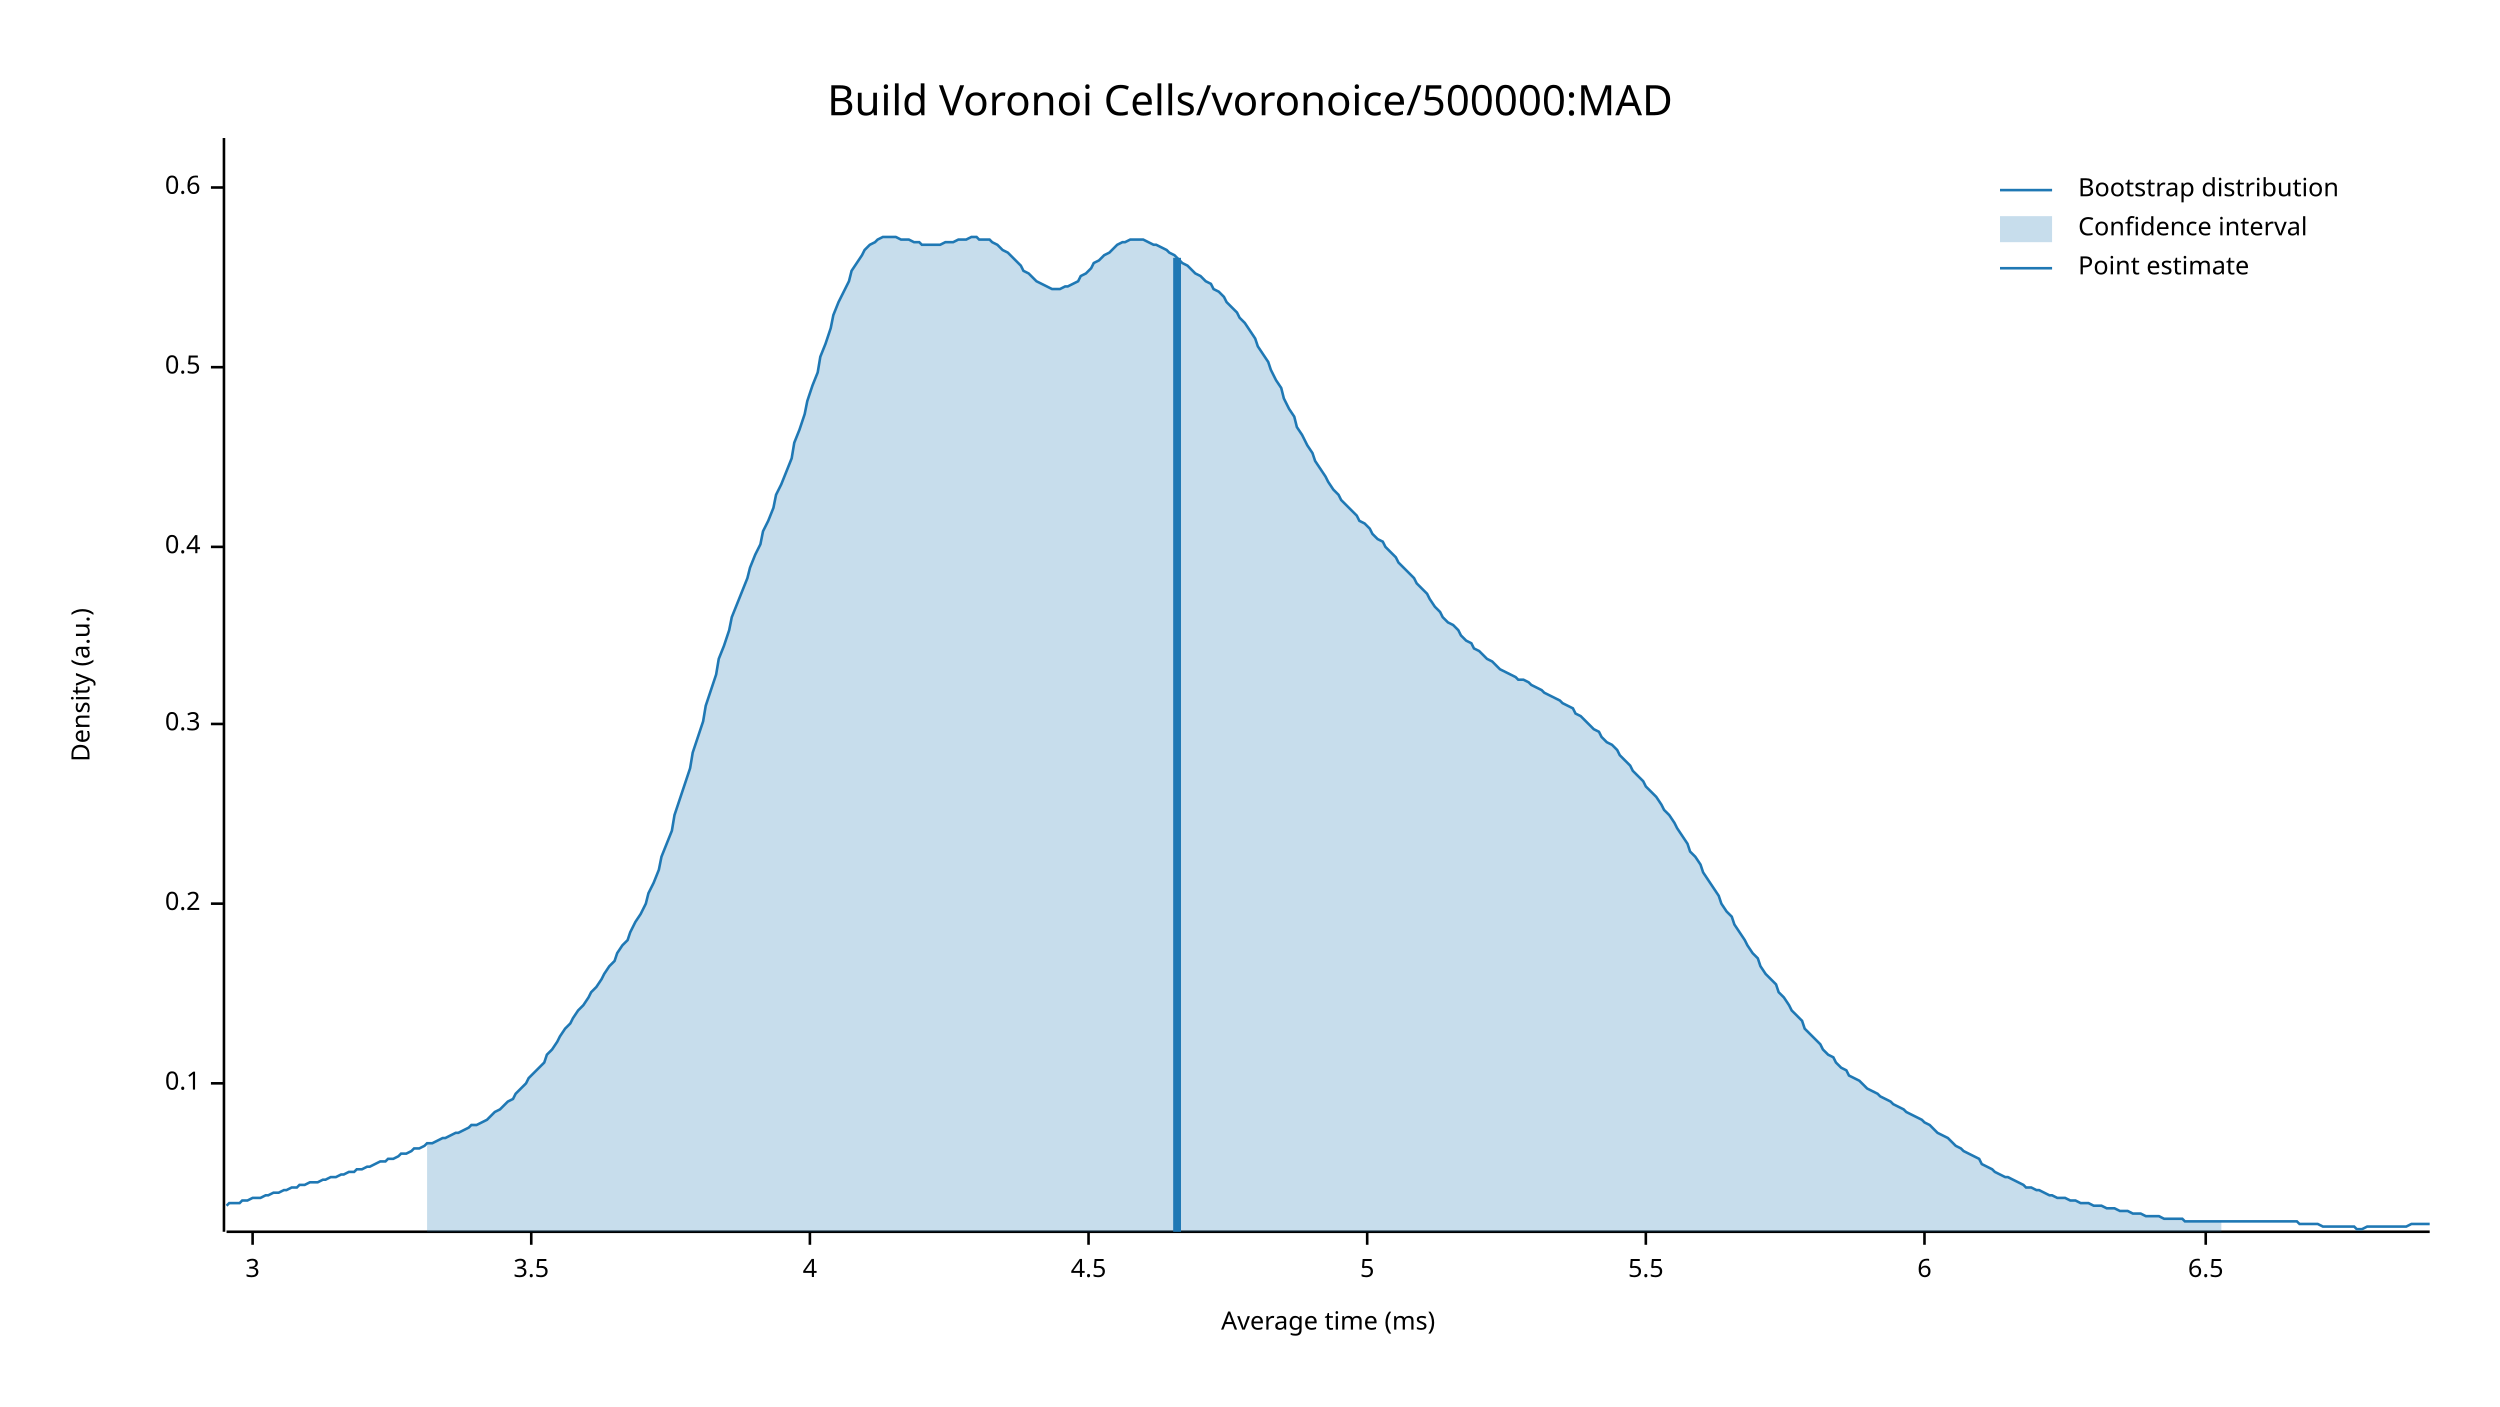
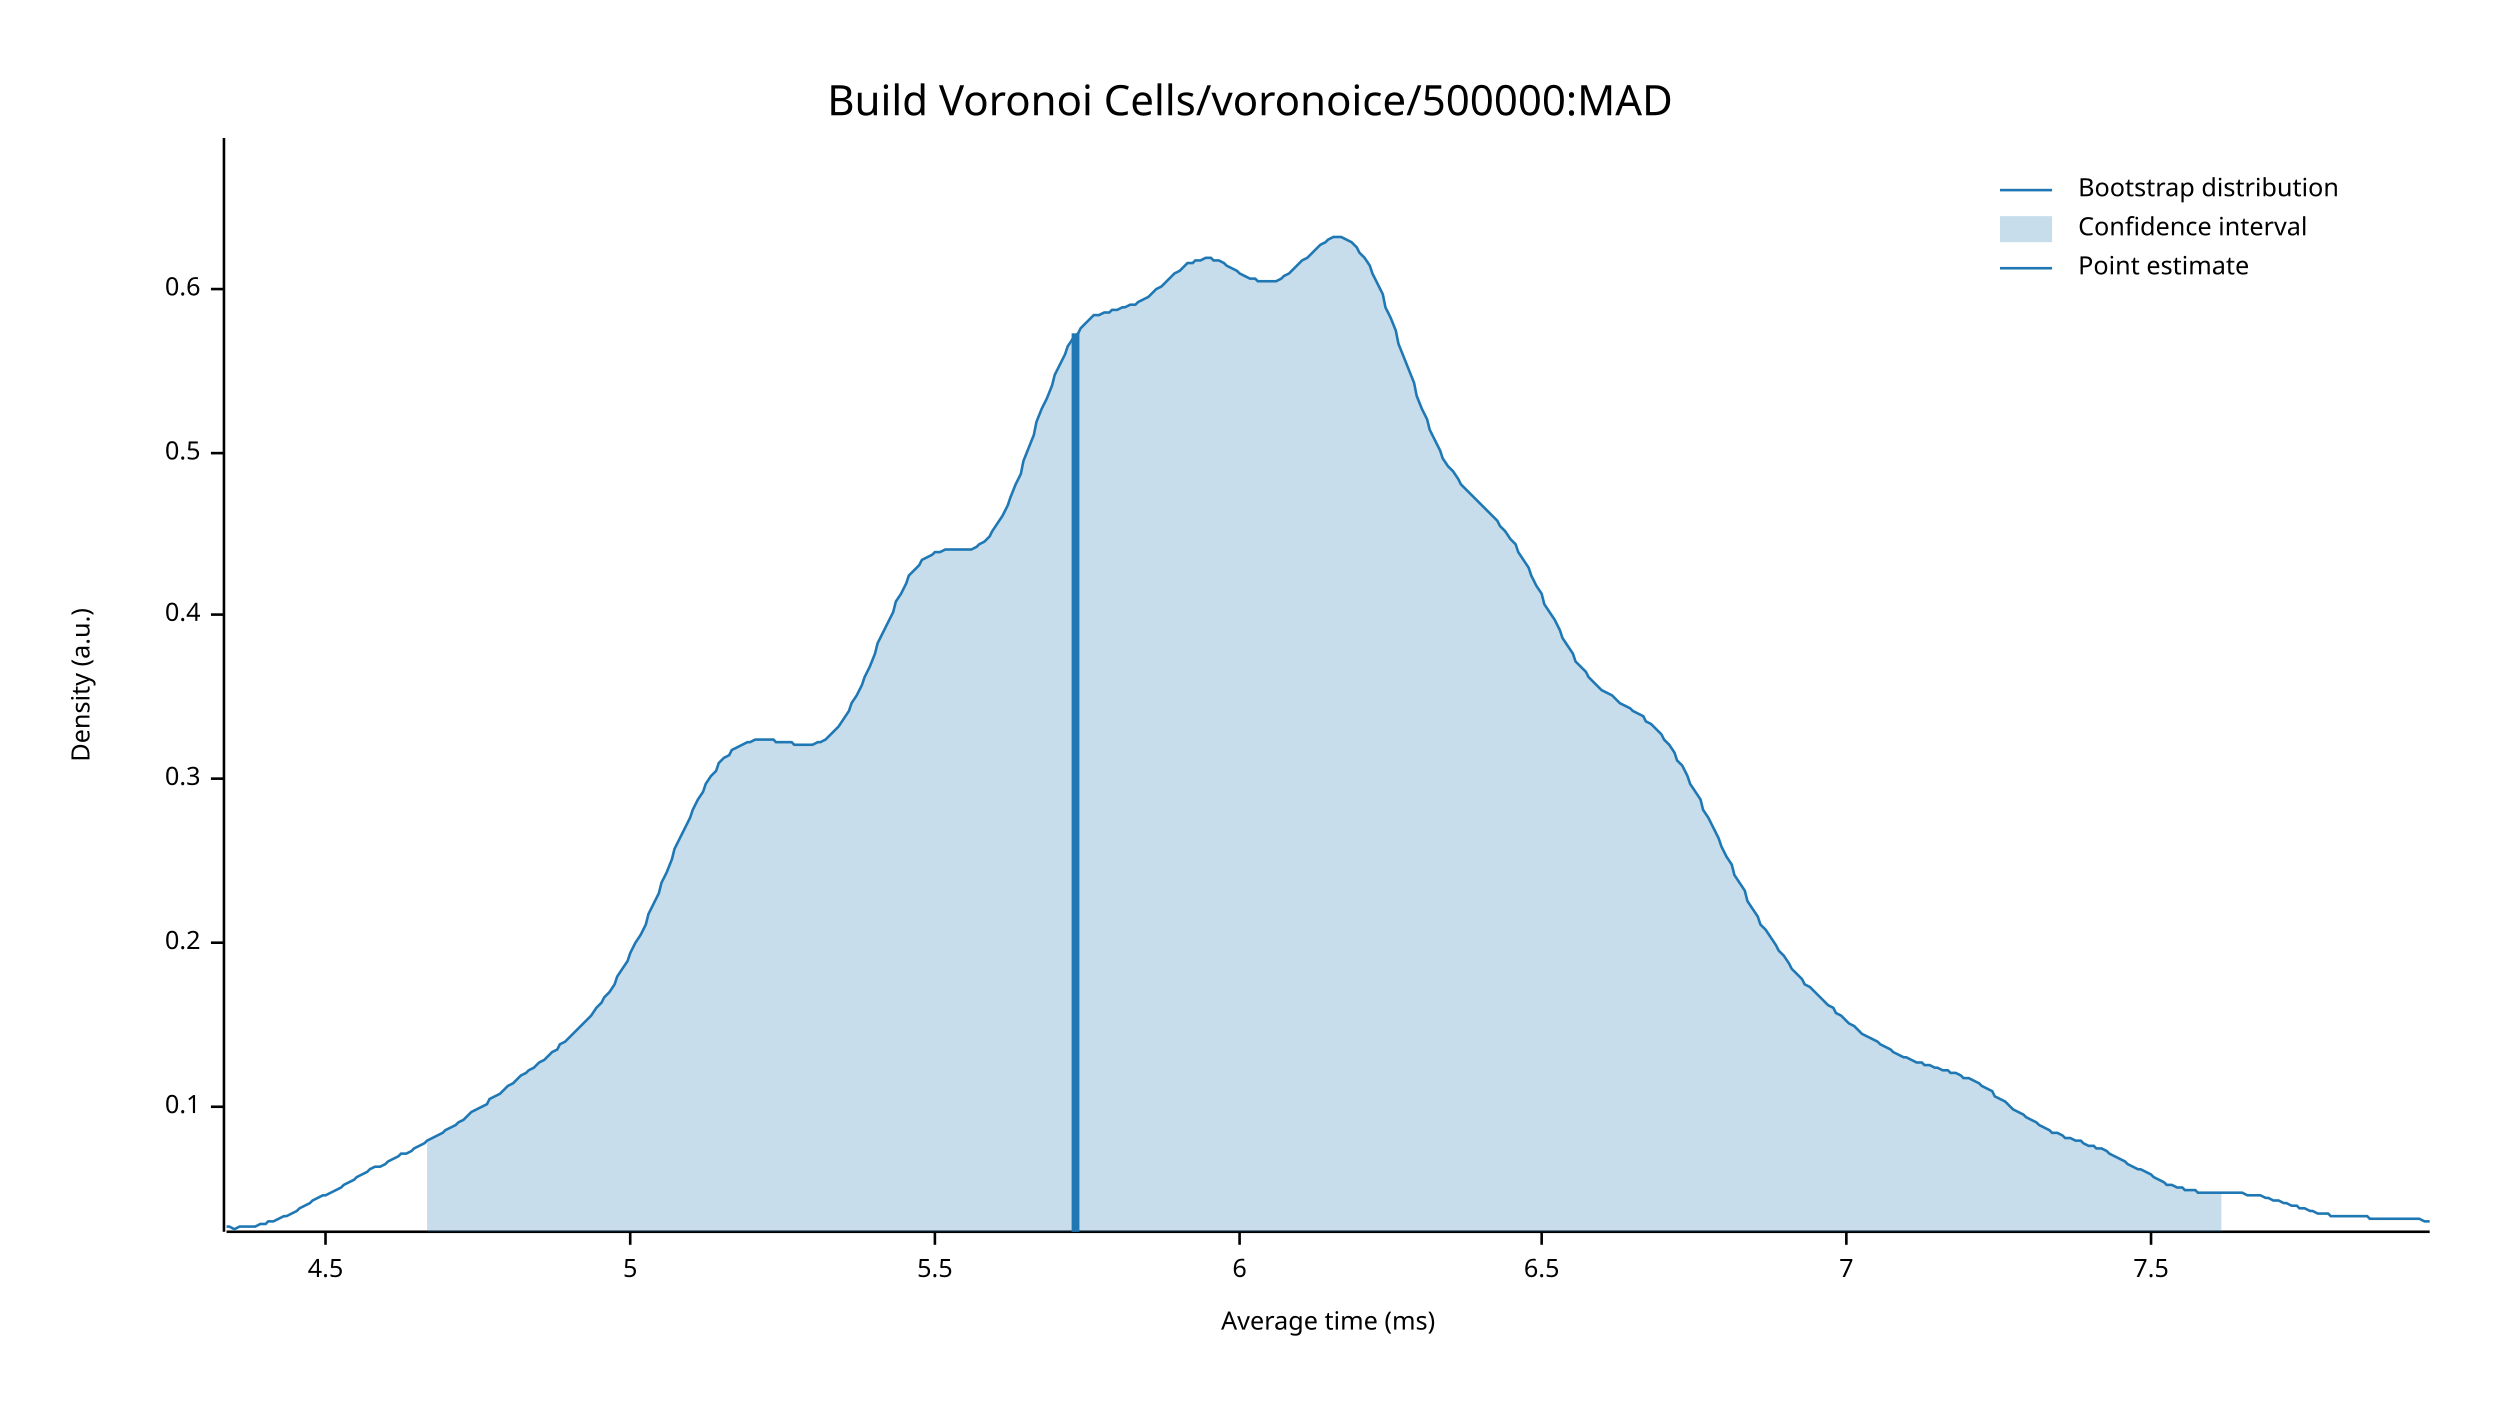
<svg xmlns="http://www.w3.org/2000/svg" width="960" height="540" viewBox="0 0 960 540">
  <text x="480" y="32" dy="0.76em" text-anchor="middle" font-family="sans-serif" font-size="16.129" opacity="1" fill="#000000">
Build Voronoi Cells/voronoice/500000:MAD
</text>
  <text x="27" y="263" dy="0.76em" text-anchor="middle" font-family="sans-serif" font-size="9.677" opacity="1" fill="#000000" transform="rotate(270, 27, 263)">
Density (a.u.)
</text>
  <text x="510" y="513" dy="-0.5ex" text-anchor="middle" font-family="sans-serif" font-size="9.677" opacity="1" fill="#000000">
Average time (ms)
</text>
  <polyline fill="none" opacity="1" stroke="#000000" stroke-width="1" points="86,53 86,473 " />
-   <text x="77" y="416" dy="0.5ex" text-anchor="end" font-family="sans-serif" font-size="9.677" opacity="1" fill="#000000">
+   <text x="77" y="425" dy="0.5ex" text-anchor="end" font-family="sans-serif" font-size="9.677" opacity="1" fill="#000000">
0.1
</text>
-   <polyline fill="none" opacity="1" stroke="#000000" stroke-width="1" points="81,416 86,416 " />
-   <text x="77" y="347" dy="0.5ex" text-anchor="end" font-family="sans-serif" font-size="9.677" opacity="1" fill="#000000">
+   <polyline fill="none" opacity="1" stroke="#000000" stroke-width="1" points="81,425 86,425 " />
+   <text x="77" y="362" dy="0.5ex" text-anchor="end" font-family="sans-serif" font-size="9.677" opacity="1" fill="#000000">
0.2
</text>
-   <polyline fill="none" opacity="1" stroke="#000000" stroke-width="1" points="81,347 86,347 " />
-   <text x="77" y="278" dy="0.5ex" text-anchor="end" font-family="sans-serif" font-size="9.677" opacity="1" fill="#000000">
+   <polyline fill="none" opacity="1" stroke="#000000" stroke-width="1" points="81,362 86,362 " />
+   <text x="77" y="299" dy="0.5ex" text-anchor="end" font-family="sans-serif" font-size="9.677" opacity="1" fill="#000000">
0.3
</text>
-   <polyline fill="none" opacity="1" stroke="#000000" stroke-width="1" points="81,278 86,278 " />
-   <text x="77" y="210" dy="0.5ex" text-anchor="end" font-family="sans-serif" font-size="9.677" opacity="1" fill="#000000">
+   <polyline fill="none" opacity="1" stroke="#000000" stroke-width="1" points="81,299 86,299 " />
+   <text x="77" y="236" dy="0.5ex" text-anchor="end" font-family="sans-serif" font-size="9.677" opacity="1" fill="#000000">
0.4
</text>
-   <polyline fill="none" opacity="1" stroke="#000000" stroke-width="1" points="81,210 86,210 " />
-   <text x="77" y="141" dy="0.5ex" text-anchor="end" font-family="sans-serif" font-size="9.677" opacity="1" fill="#000000">
+   <polyline fill="none" opacity="1" stroke="#000000" stroke-width="1" points="81,236 86,236 " />
+   <text x="77" y="174" dy="0.5ex" text-anchor="end" font-family="sans-serif" font-size="9.677" opacity="1" fill="#000000">
0.5
</text>
-   <polyline fill="none" opacity="1" stroke="#000000" stroke-width="1" points="81,141 86,141 " />
-   <text x="77" y="72" dy="0.5ex" text-anchor="end" font-family="sans-serif" font-size="9.677" opacity="1" fill="#000000">
+   <polyline fill="none" opacity="1" stroke="#000000" stroke-width="1" points="81,174 86,174 " />
+   <text x="77" y="111" dy="0.5ex" text-anchor="end" font-family="sans-serif" font-size="9.677" opacity="1" fill="#000000">
0.6
</text>
-   <polyline fill="none" opacity="1" stroke="#000000" stroke-width="1" points="81,72 86,72 " />
+   <polyline fill="none" opacity="1" stroke="#000000" stroke-width="1" points="81,111 86,111 " />
  <polyline fill="none" opacity="1" stroke="#000000" stroke-width="1" points="87,473 933,473 " />
-   <text x="97" y="483" dy="0.76em" text-anchor="middle" font-family="sans-serif" font-size="9.677" opacity="1" fill="#000000">
- 3
- </text>
-   <polyline fill="none" opacity="1" stroke="#000000" stroke-width="1" points="97,473 97,478 " />
-   <text x="204" y="483" dy="0.76em" text-anchor="middle" font-family="sans-serif" font-size="9.677" opacity="1" fill="#000000">
- 3.5
- </text>
-   <polyline fill="none" opacity="1" stroke="#000000" stroke-width="1" points="204,473 204,478 " />
-   <text x="311" y="483" dy="0.76em" text-anchor="middle" font-family="sans-serif" font-size="9.677" opacity="1" fill="#000000">
- 4
- </text>
-   <polyline fill="none" opacity="1" stroke="#000000" stroke-width="1" points="311,473 311,478 " />
-   <text x="418" y="483" dy="0.76em" text-anchor="middle" font-family="sans-serif" font-size="9.677" opacity="1" fill="#000000">
+   <text x="125" y="483" dy="0.76em" text-anchor="middle" font-family="sans-serif" font-size="9.677" opacity="1" fill="#000000">
4.5
</text>
-   <polyline fill="none" opacity="1" stroke="#000000" stroke-width="1" points="418,473 418,478 " />
-   <text x="525" y="483" dy="0.76em" text-anchor="middle" font-family="sans-serif" font-size="9.677" opacity="1" fill="#000000">
+   <polyline fill="none" opacity="1" stroke="#000000" stroke-width="1" points="125,473 125,478 " />
+   <text x="242" y="483" dy="0.76em" text-anchor="middle" font-family="sans-serif" font-size="9.677" opacity="1" fill="#000000">
5
</text>
-   <polyline fill="none" opacity="1" stroke="#000000" stroke-width="1" points="525,473 525,478 " />
-   <text x="632" y="483" dy="0.76em" text-anchor="middle" font-family="sans-serif" font-size="9.677" opacity="1" fill="#000000">
+   <polyline fill="none" opacity="1" stroke="#000000" stroke-width="1" points="242,473 242,478 " />
+   <text x="359" y="483" dy="0.76em" text-anchor="middle" font-family="sans-serif" font-size="9.677" opacity="1" fill="#000000">
5.5
</text>
-   <polyline fill="none" opacity="1" stroke="#000000" stroke-width="1" points="632,473 632,478 " />
-   <text x="739" y="483" dy="0.76em" text-anchor="middle" font-family="sans-serif" font-size="9.677" opacity="1" fill="#000000">
+   <polyline fill="none" opacity="1" stroke="#000000" stroke-width="1" points="359,473 359,478 " />
+   <text x="476" y="483" dy="0.76em" text-anchor="middle" font-family="sans-serif" font-size="9.677" opacity="1" fill="#000000">
6
</text>
-   <polyline fill="none" opacity="1" stroke="#000000" stroke-width="1" points="739,473 739,478 " />
-   <text x="847" y="483" dy="0.76em" text-anchor="middle" font-family="sans-serif" font-size="9.677" opacity="1" fill="#000000">
+   <polyline fill="none" opacity="1" stroke="#000000" stroke-width="1" points="476,473 476,478 " />
+   <text x="592" y="483" dy="0.76em" text-anchor="middle" font-family="sans-serif" font-size="9.677" opacity="1" fill="#000000">
6.5
</text>
-   <polyline fill="none" opacity="1" stroke="#000000" stroke-width="1" points="847,473 847,478 " />
-   <polyline fill="none" opacity="1" stroke="#1F78B4" stroke-width="1" points="87,463 88,462 90,462 92,462 93,461 95,461 97,460 98,460 100,460 102,459 103,459 105,458 107,458 109,457 110,457 112,456 114,456 115,455 117,455 119,454 120,454 122,454 124,453 125,453 127,452 129,452 131,451 132,451 134,450 136,450 137,449 139,449 141,448 142,448 144,447 146,446 148,446 149,445 151,445 153,444 154,443 156,443 158,442 159,441 161,441 163,440 164,439 166,439 168,438 170,437 171,437 173,436 175,435 176,435 178,434 180,433 181,432 183,432 185,431 187,430 188,429 190,427 192,426 193,425 195,423 197,422 198,420 200,418 202,416 203,414 205,412 207,410 209,408 210,405 212,403 214,400 215,398 217,395 219,393 220,391 222,388 224,386 226,383 227,381 229,379 231,376 232,374 234,371 236,369 237,366 239,363 241,361 242,358 244,354 246,351 248,347 249,343 251,339 253,334 254,329 256,324 258,319 259,313 261,307 263,301 265,295 266,289 268,283 270,277 271,271 273,265 275,259 276,253 278,248 280,242 281,237 283,232 285,227 287,222 288,218 290,213 292,209 293,204 295,200 297,195 298,190 300,186 302,181 304,176 305,170 307,165 309,159 310,154 312,148 314,143 315,137 317,132 319,126 320,121 322,116 324,112 326,108 327,104 329,101 331,98 332,96 334,94 336,93 337,92 339,91 341,91 343,91 344,91 346,92 348,92 349,92 351,93 353,93 354,94 356,94 358,94 359,94 361,94 363,93 365,93 366,93 368,92 370,92 371,92 373,91 375,91 376,92 378,92 380,92 381,93 383,94 385,96 387,97 388,98 390,100 392,102 393,104 395,105 397,107 398,108 400,109 402,110 404,111 405,111 407,111 409,110 410,110 412,109 414,108 415,106 417,105 419,103 420,101 422,100 424,98 426,97 427,96 429,94 431,93 432,93 434,92 436,92 437,92 439,92 441,93 443,94 444,94 446,95 448,96 449,97 451,98 453,100 454,101 456,102 458,104 459,105 461,106 463,108 465,109 466,111 468,112 470,114 471,116 473,118 475,120 476,122 478,124 480,127 482,130 483,133 485,136 487,139 488,142 490,146 492,149 493,153 495,157 497,160 498,164 500,167 502,171 504,174 505,177 507,180 509,183 510,185 512,188 514,190 515,192 517,194 519,196 521,198 522,200 524,201 526,203 527,205 529,207 531,208 532,210 534,212 536,214 537,216 539,218 541,220 543,222 544,224 546,226 548,228 549,230 551,233 553,235 554,237 556,239 558,240 560,242 561,244 563,246 565,247 566,249 568,250 570,252 571,253 573,254 575,256 576,257 578,258 580,259 582,260 583,261 585,261 587,262 588,263 590,264 592,265 593,266 595,267 597,268 599,269 600,270 602,271 604,272 605,274 607,275 609,277 610,278 612,280 614,281 615,283 617,285 619,286 621,288 622,290 624,292 626,294 627,296 629,298 631,300 632,302 634,304 636,306 638,309 639,311 641,313 643,316 644,318 646,321 648,324 649,327 651,329 653,332 654,335 656,338 658,341 660,344 661,347 663,350 665,352 666,355 668,358 670,361 671,363 673,366 675,368 676,371 678,374 680,376 682,378 683,381 685,383 687,386 688,388 690,390 692,392 693,395 695,397 697,399 699,401 700,403 702,405 704,406 705,408 707,410 709,411 710,413 712,414 714,415 715,416 717,418 719,419 721,420 722,421 724,422 726,423 727,424 729,425 731,426 732,427 734,428 736,429 738,430 739,431 741,432 743,434 744,435 746,436 748,437 749,438 751,440 753,441 754,442 756,443 758,444 760,445 761,447 763,448 765,449 766,450 768,451 770,452 771,452 773,453 775,454 777,455 778,456 780,456 782,457 783,457 785,458 787,459 788,459 790,460 792,460 793,460 795,461 797,461 799,462 800,462 802,462 804,463 805,463 807,463 809,464 810,464 812,464 814,465 816,465 817,465 819,466 821,466 822,466 824,467 826,467 827,467 829,467 831,468 832,468 834,468 836,468 838,468 839,469 841,469 843,469 844,469 846,469 848,469 849,469 851,469 853,469 855,469 856,469 858,469 860,469 861,469 863,469 865,469 866,469 868,469 870,469 871,469 873,469 875,469 877,469 878,469 880,469 882,469 883,470 885,470 887,470 888,470 890,470 892,471 894,471 895,471 897,471 899,471 900,471 902,471 904,471 905,472 907,472 909,471 910,471 912,471 914,471 916,471 917,471 919,471 921,471 922,471 924,471 926,470 927,470 929,470 931,470 933,470 " />
-   <polygon opacity="0.25" fill="#1F78B4" points="164,439 166,439 168,438 170,437 171,437 173,436 175,435 176,435 178,434 180,433 181,432 183,432 185,431 187,430 188,429 190,427 192,426 193,425 195,423 197,422 198,420 200,418 202,416 203,414 205,412 207,410 209,408 210,405 212,403 214,400 215,398 217,395 219,393 220,391 222,388 224,386 226,383 227,381 229,379 231,376 232,374 234,371 236,369 237,366 239,363 241,361 242,358 244,354 246,351 248,347 249,343 251,339 253,334 254,329 256,324 258,319 259,313 261,307 263,301 265,295 266,289 268,283 270,277 271,271 273,265 275,259 276,253 278,248 280,242 281,237 283,232 285,227 287,222 288,218 290,213 292,209 293,204 295,200 297,195 298,190 300,186 302,181 304,176 305,170 307,165 309,159 310,154 312,148 314,143 315,137 317,132 319,126 320,121 322,116 324,112 326,108 327,104 329,101 331,98 332,96 334,94 336,93 337,92 339,91 341,91 343,91 344,91 346,92 348,92 349,92 351,93 353,93 354,94 356,94 358,94 359,94 361,94 363,93 365,93 366,93 368,92 370,92 371,92 373,91 375,91 376,92 378,92 380,92 381,93 383,94 385,96 387,97 388,98 390,100 392,102 393,104 395,105 397,107 398,108 400,109 402,110 404,111 405,111 407,111 409,110 410,110 412,109 414,108 415,106 417,105 419,103 420,101 422,100 424,98 426,97 427,96 429,94 431,93 432,93 434,92 436,92 437,92 439,92 441,93 443,94 444,94 446,95 448,96 449,97 451,98 453,100 454,101 456,102 458,104 459,105 461,106 463,108 465,109 466,111 468,112 470,114 471,116 473,118 475,120 476,122 478,124 480,127 482,130 483,133 485,136 487,139 488,142 490,146 492,149 493,153 495,157 497,160 498,164 500,167 502,171 504,174 505,177 507,180 509,183 510,185 512,188 514,190 515,192 517,194 519,196 521,198 522,200 524,201 526,203 527,205 529,207 531,208 532,210 534,212 536,214 537,216 539,218 541,220 543,222 544,224 546,226 548,228 549,230 551,233 553,235 554,237 556,239 558,240 560,242 561,244 563,246 565,247 566,249 568,250 570,252 571,253 573,254 575,256 576,257 578,258 580,259 582,260 583,261 585,261 587,262 588,263 590,264 592,265 593,266 595,267 597,268 599,269 600,270 602,271 604,272 605,274 607,275 609,277 610,278 612,280 614,281 615,283 617,285 619,286 621,288 622,290 624,292 626,294 627,296 629,298 631,300 632,302 634,304 636,306 638,309 639,311 641,313 643,316 644,318 646,321 648,324 649,327 651,329 653,332 654,335 656,338 658,341 660,344 661,347 663,350 665,352 666,355 668,358 670,361 671,363 673,366 675,368 676,371 678,374 680,376 682,378 683,381 685,383 687,386 688,388 690,390 692,392 693,395 695,397 697,399 699,401 700,403 702,405 704,406 705,408 707,410 709,411 710,413 712,414 714,415 715,416 717,418 719,419 721,420 722,421 724,422 726,423 727,424 729,425 731,426 732,427 734,428 736,429 738,430 739,431 741,432 743,434 744,435 746,436 748,437 749,438 751,440 753,441 754,442 756,443 758,444 760,445 761,447 763,448 765,449 766,450 768,451 770,452 771,452 773,453 775,454 777,455 778,456 780,456 782,457 783,457 785,458 787,459 788,459 790,460 792,460 793,460 795,461 797,461 799,462 800,462 802,462 804,463 805,463 807,463 809,464 810,464 812,464 814,465 816,465 817,465 819,466 821,466 822,466 824,467 826,467 827,467 829,467 831,468 832,468 834,468 836,468 838,468 839,469 841,469 843,469 844,469 846,469 848,469 849,469 851,469 853,469 853,473 164,473 " />
-   <polyline fill="none" opacity="1" stroke="#1F78B4" stroke-width="3" points="452,473 452,99 " />
+   <polyline fill="none" opacity="1" stroke="#000000" stroke-width="1" points="592,473 592,478 " />
+   <text x="709" y="483" dy="0.76em" text-anchor="middle" font-family="sans-serif" font-size="9.677" opacity="1" fill="#000000">
+ 7
+ </text>
+   <polyline fill="none" opacity="1" stroke="#000000" stroke-width="1" points="709,473 709,478 " />
+   <text x="826" y="483" dy="0.76em" text-anchor="middle" font-family="sans-serif" font-size="9.677" opacity="1" fill="#000000">
+ 7.5
+ </text>
+   <polyline fill="none" opacity="1" stroke="#000000" stroke-width="1" points="826,473 826,478 " />
+   <polyline fill="none" opacity="1" stroke="#1F78B4" stroke-width="1" points="87,471 88,471 90,472 92,471 93,471 95,471 97,471 98,471 100,470 102,470 103,469 105,469 107,468 109,467 110,467 112,466 114,465 115,464 117,463 119,462 120,461 122,460 124,459 125,459 127,458 129,457 131,456 132,455 134,454 136,453 137,452 139,451 141,450 142,449 144,448 146,448 148,447 149,446 151,445 153,444 154,443 156,443 158,442 159,441 161,440 163,439 164,438 166,437 168,436 170,435 171,434 173,433 175,432 176,431 178,430 180,428 181,427 183,426 185,425 187,424 188,422 190,421 192,420 193,419 195,417 197,416 198,415 200,413 202,412 203,411 205,410 207,408 209,407 210,406 212,404 214,403 215,401 217,400 219,398 220,397 222,395 224,393 226,391 227,390 229,387 231,385 232,383 234,381 236,378 237,375 239,372 241,369 242,366 244,362 246,359 248,355 249,351 251,347 253,343 254,339 256,335 258,330 259,326 261,322 263,318 265,314 266,311 268,307 270,304 271,301 273,298 275,296 276,293 278,291 280,290 281,288 283,287 285,286 287,285 288,285 290,284 292,284 293,284 295,284 297,284 298,285 300,285 302,285 304,285 305,286 307,286 309,286 310,286 312,286 314,285 315,285 317,284 319,282 320,281 322,279 324,276 326,273 327,270 329,267 331,263 332,260 334,256 336,251 337,247 339,243 341,239 343,235 344,231 346,228 348,224 349,221 351,219 353,217 354,215 356,214 358,213 359,212 361,212 363,211 365,211 366,211 368,211 370,211 371,211 373,211 375,210 376,209 378,208 380,206 381,204 383,201 385,198 387,194 388,191 390,186 392,182 393,177 395,172 397,167 398,162 400,157 402,153 404,148 405,144 407,140 409,136 410,133 412,130 414,128 415,126 417,124 419,122 420,121 422,121 424,120 426,120 427,119 429,119 431,118 432,118 434,117 436,117 437,116 439,115 441,114 443,112 444,111 446,110 448,108 449,107 451,105 453,104 454,103 456,101 458,101 459,100 461,100 463,99 465,99 466,100 468,100 470,101 471,102 473,103 475,104 476,105 478,106 480,107 482,107 483,108 485,108 487,108 488,108 490,108 492,107 493,106 495,105 497,103 498,102 500,100 502,99 504,97 505,96 507,94 509,93 510,92 512,91 514,91 515,91 517,92 519,93 521,95 522,97 524,99 526,102 527,105 529,109 531,113 532,118 534,122 536,127 537,132 539,137 541,142 543,147 544,152 546,157 548,161 549,165 551,169 553,173 554,176 556,179 558,181 560,184 561,186 563,188 565,190 566,191 568,193 570,195 571,196 573,198 575,200 576,202 578,204 580,207 582,209 583,212 585,215 587,218 588,221 590,225 592,228 593,232 595,235 597,238 599,242 600,245 602,248 604,251 605,254 607,256 609,258 610,260 612,262 614,264 615,265 617,266 619,267 621,269 622,270 624,271 626,272 627,273 629,274 631,275 632,277 634,278 636,280 638,282 639,284 641,286 643,289 644,292 646,294 648,298 649,301 651,304 653,307 654,311 656,314 658,318 660,322 661,325 663,329 665,332 666,336 668,339 670,342 671,346 673,349 675,352 676,355 678,357 680,360 682,363 683,365 685,367 687,370 688,372 690,374 692,376 693,378 695,379 697,381 699,383 700,384 702,386 704,387 705,389 707,390 709,392 710,393 712,394 714,396 715,397 717,398 719,399 721,400 722,401 724,402 726,403 727,404 729,405 731,406 732,406 734,407 736,408 738,408 739,409 741,409 743,410 744,410 746,411 748,411 749,412 751,412 753,413 754,414 756,414 758,415 760,416 761,417 763,418 765,419 766,421 768,422 770,423 771,424 773,426 775,427 777,428 778,429 780,430 782,431 783,432 785,433 787,434 788,435 790,435 792,436 793,437 795,437 797,438 799,438 800,439 802,440 804,440 805,441 807,441 809,442 810,443 812,444 814,445 816,446 817,447 819,448 821,449 822,449 824,450 826,451 827,452 829,453 831,454 832,455 834,455 836,456 838,456 839,457 841,457 843,457 844,458 846,458 848,458 849,458 851,458 853,458 855,458 856,458 858,458 860,458 861,458 863,459 865,459 866,459 868,459 870,460 871,460 873,461 875,461 877,462 878,462 880,463 882,463 883,464 885,464 887,465 888,465 890,466 892,466 894,466 895,467 897,467 899,467 900,467 902,467 904,467 905,467 907,467 909,467 910,468 912,468 914,468 916,468 917,468 919,468 921,468 922,468 924,468 926,468 927,468 929,468 931,469 933,469 " />
+   <polygon opacity="0.25" fill="#1F78B4" points="164,438 166,437 168,436 170,435 171,434 173,433 175,432 176,431 178,430 180,428 181,427 183,426 185,425 187,424 188,422 190,421 192,420 193,419 195,417 197,416 198,415 200,413 202,412 203,411 205,410 207,408 209,407 210,406 212,404 214,403 215,401 217,400 219,398 220,397 222,395 224,393 226,391 227,390 229,387 231,385 232,383 234,381 236,378 237,375 239,372 241,369 242,366 244,362 246,359 248,355 249,351 251,347 253,343 254,339 256,335 258,330 259,326 261,322 263,318 265,314 266,311 268,307 270,304 271,301 273,298 275,296 276,293 278,291 280,290 281,288 283,287 285,286 287,285 288,285 290,284 292,284 293,284 295,284 297,284 298,285 300,285 302,285 304,285 305,286 307,286 309,286 310,286 312,286 314,285 315,285 317,284 319,282 320,281 322,279 324,276 326,273 327,270 329,267 331,263 332,260 334,256 336,251 337,247 339,243 341,239 343,235 344,231 346,228 348,224 349,221 351,219 353,217 354,215 356,214 358,213 359,212 361,212 363,211 365,211 366,211 368,211 370,211 371,211 373,211 375,210 376,209 378,208 380,206 381,204 383,201 385,198 387,194 388,191 390,186 392,182 393,177 395,172 397,167 398,162 400,157 402,153 404,148 405,144 407,140 409,136 410,133 412,130 414,128 415,126 417,124 419,122 420,121 422,121 424,120 426,120 427,119 429,119 431,118 432,118 434,117 436,117 437,116 439,115 441,114 443,112 444,111 446,110 448,108 449,107 451,105 453,104 454,103 456,101 458,101 459,100 461,100 463,99 465,99 466,100 468,100 470,101 471,102 473,103 475,104 476,105 478,106 480,107 482,107 483,108 485,108 487,108 488,108 490,108 492,107 493,106 495,105 497,103 498,102 500,100 502,99 504,97 505,96 507,94 509,93 510,92 512,91 514,91 515,91 517,92 519,93 521,95 522,97 524,99 526,102 527,105 529,109 531,113 532,118 534,122 536,127 537,132 539,137 541,142 543,147 544,152 546,157 548,161 549,165 551,169 553,173 554,176 556,179 558,181 560,184 561,186 563,188 565,190 566,191 568,193 570,195 571,196 573,198 575,200 576,202 578,204 580,207 582,209 583,212 585,215 587,218 588,221 590,225 592,228 593,232 595,235 597,238 599,242 600,245 602,248 604,251 605,254 607,256 609,258 610,260 612,262 614,264 615,265 617,266 619,267 621,269 622,270 624,271 626,272 627,273 629,274 631,275 632,277 634,278 636,280 638,282 639,284 641,286 643,289 644,292 646,294 648,298 649,301 651,304 653,307 654,311 656,314 658,318 660,322 661,325 663,329 665,332 666,336 668,339 670,342 671,346 673,349 675,352 676,355 678,357 680,360 682,363 683,365 685,367 687,370 688,372 690,374 692,376 693,378 695,379 697,381 699,383 700,384 702,386 704,387 705,389 707,390 709,392 710,393 712,394 714,396 715,397 717,398 719,399 721,400 722,401 724,402 726,403 727,404 729,405 731,406 732,406 734,407 736,408 738,408 739,409 741,409 743,410 744,410 746,411 748,411 749,412 751,412 753,413 754,414 756,414 758,415 760,416 761,417 763,418 765,419 766,421 768,422 770,423 771,424 773,426 775,427 777,428 778,429 780,430 782,431 783,432 785,433 787,434 788,435 790,435 792,436 793,437 795,437 797,438 799,438 800,439 802,440 804,440 805,441 807,441 809,442 810,443 812,444 814,445 816,446 817,447 819,448 821,449 822,449 824,450 826,451 827,452 829,453 831,454 832,455 834,455 836,456 838,456 839,457 841,457 843,457 844,458 846,458 848,458 849,458 851,458 853,458 853,473 164,473 " />
+   <polyline fill="none" opacity="1" stroke="#1F78B4" stroke-width="3" points="413,473 413,128 " />
  <text x="798" y="68" dy="0.76em" text-anchor="start" font-family="sans-serif" font-size="9.677" opacity="1" fill="#000000">
Bootstrap distribution
</text>
  <text x="798" y="83" dy="0.76em" text-anchor="start" font-family="sans-serif" font-size="9.677" opacity="1" fill="#000000">
Confidence interval
</text>
  <text x="798" y="98" dy="0.76em" text-anchor="start" font-family="sans-serif" font-size="9.677" opacity="1" fill="#000000">
Point estimate
</text>
  <polyline fill="none" opacity="1" stroke="#1F78B4" stroke-width="1" points="768,73 788,73 " />
  <rect x="768" y="83" width="20" height="10" opacity="0.25" fill="#1F78B4" stroke="none" />
  <polyline fill="none" opacity="1" stroke="#1F78B4" stroke-width="1" points="768,103 788,103 " />
</svg>
